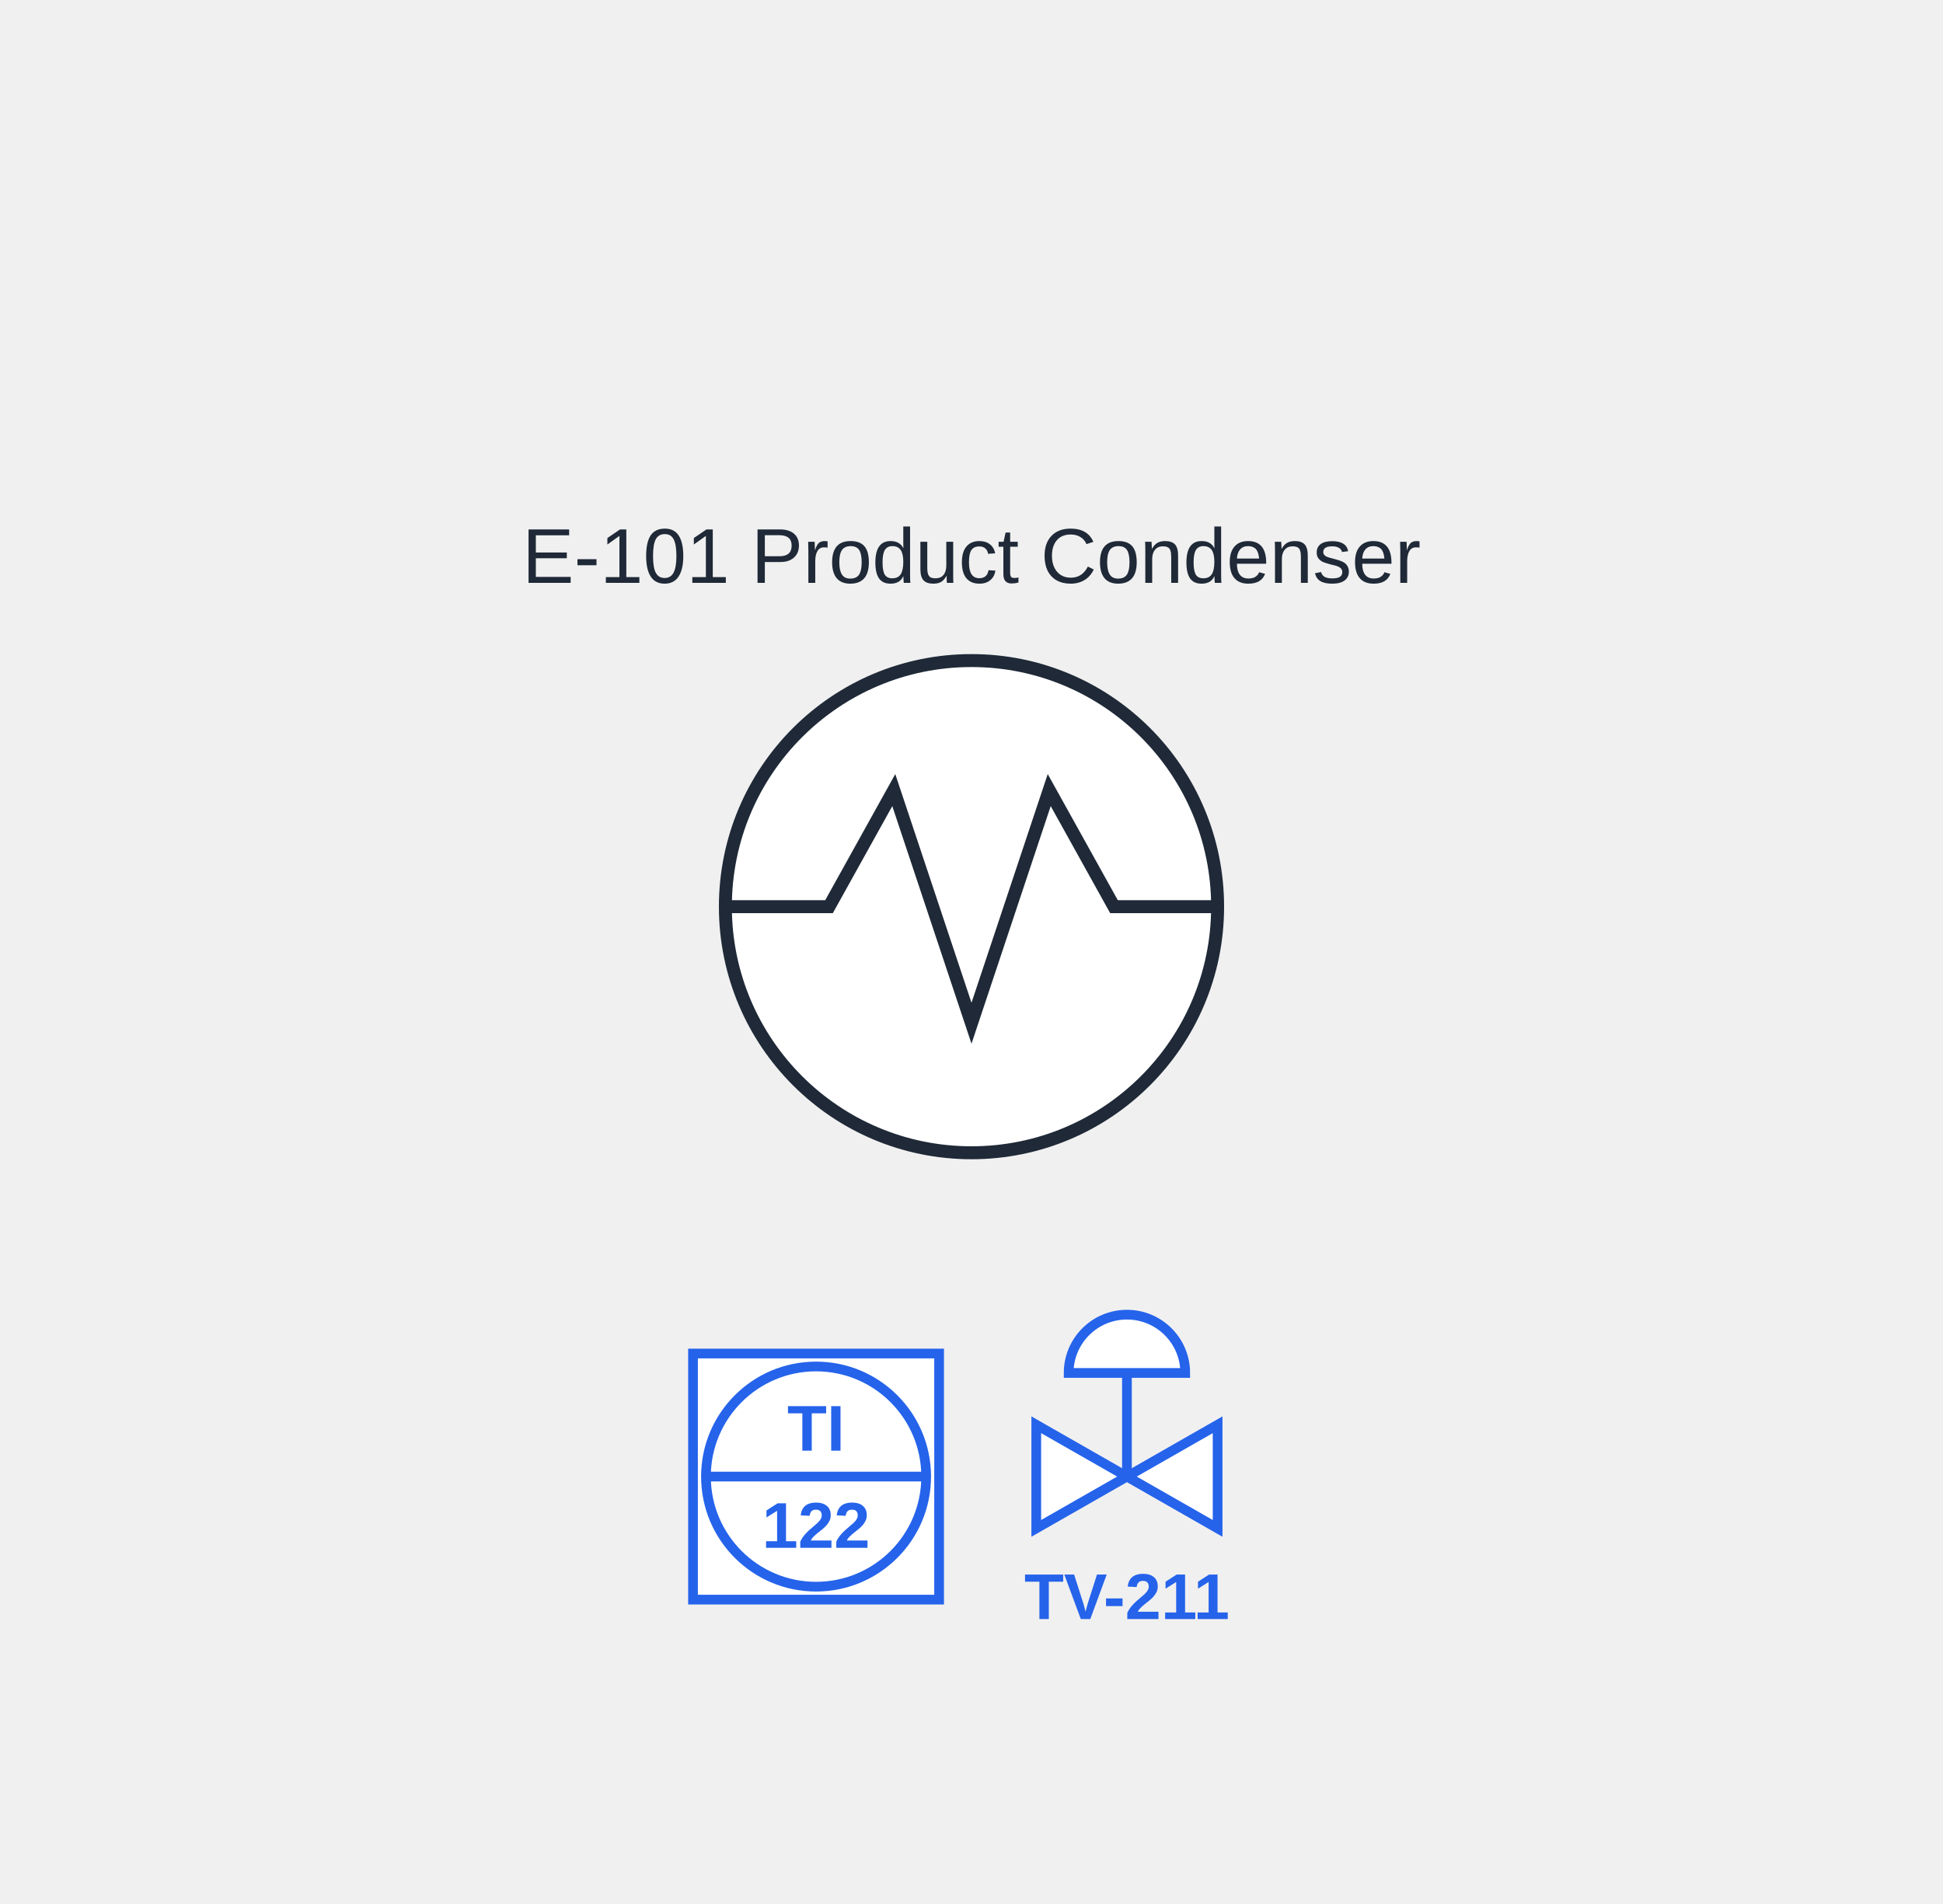
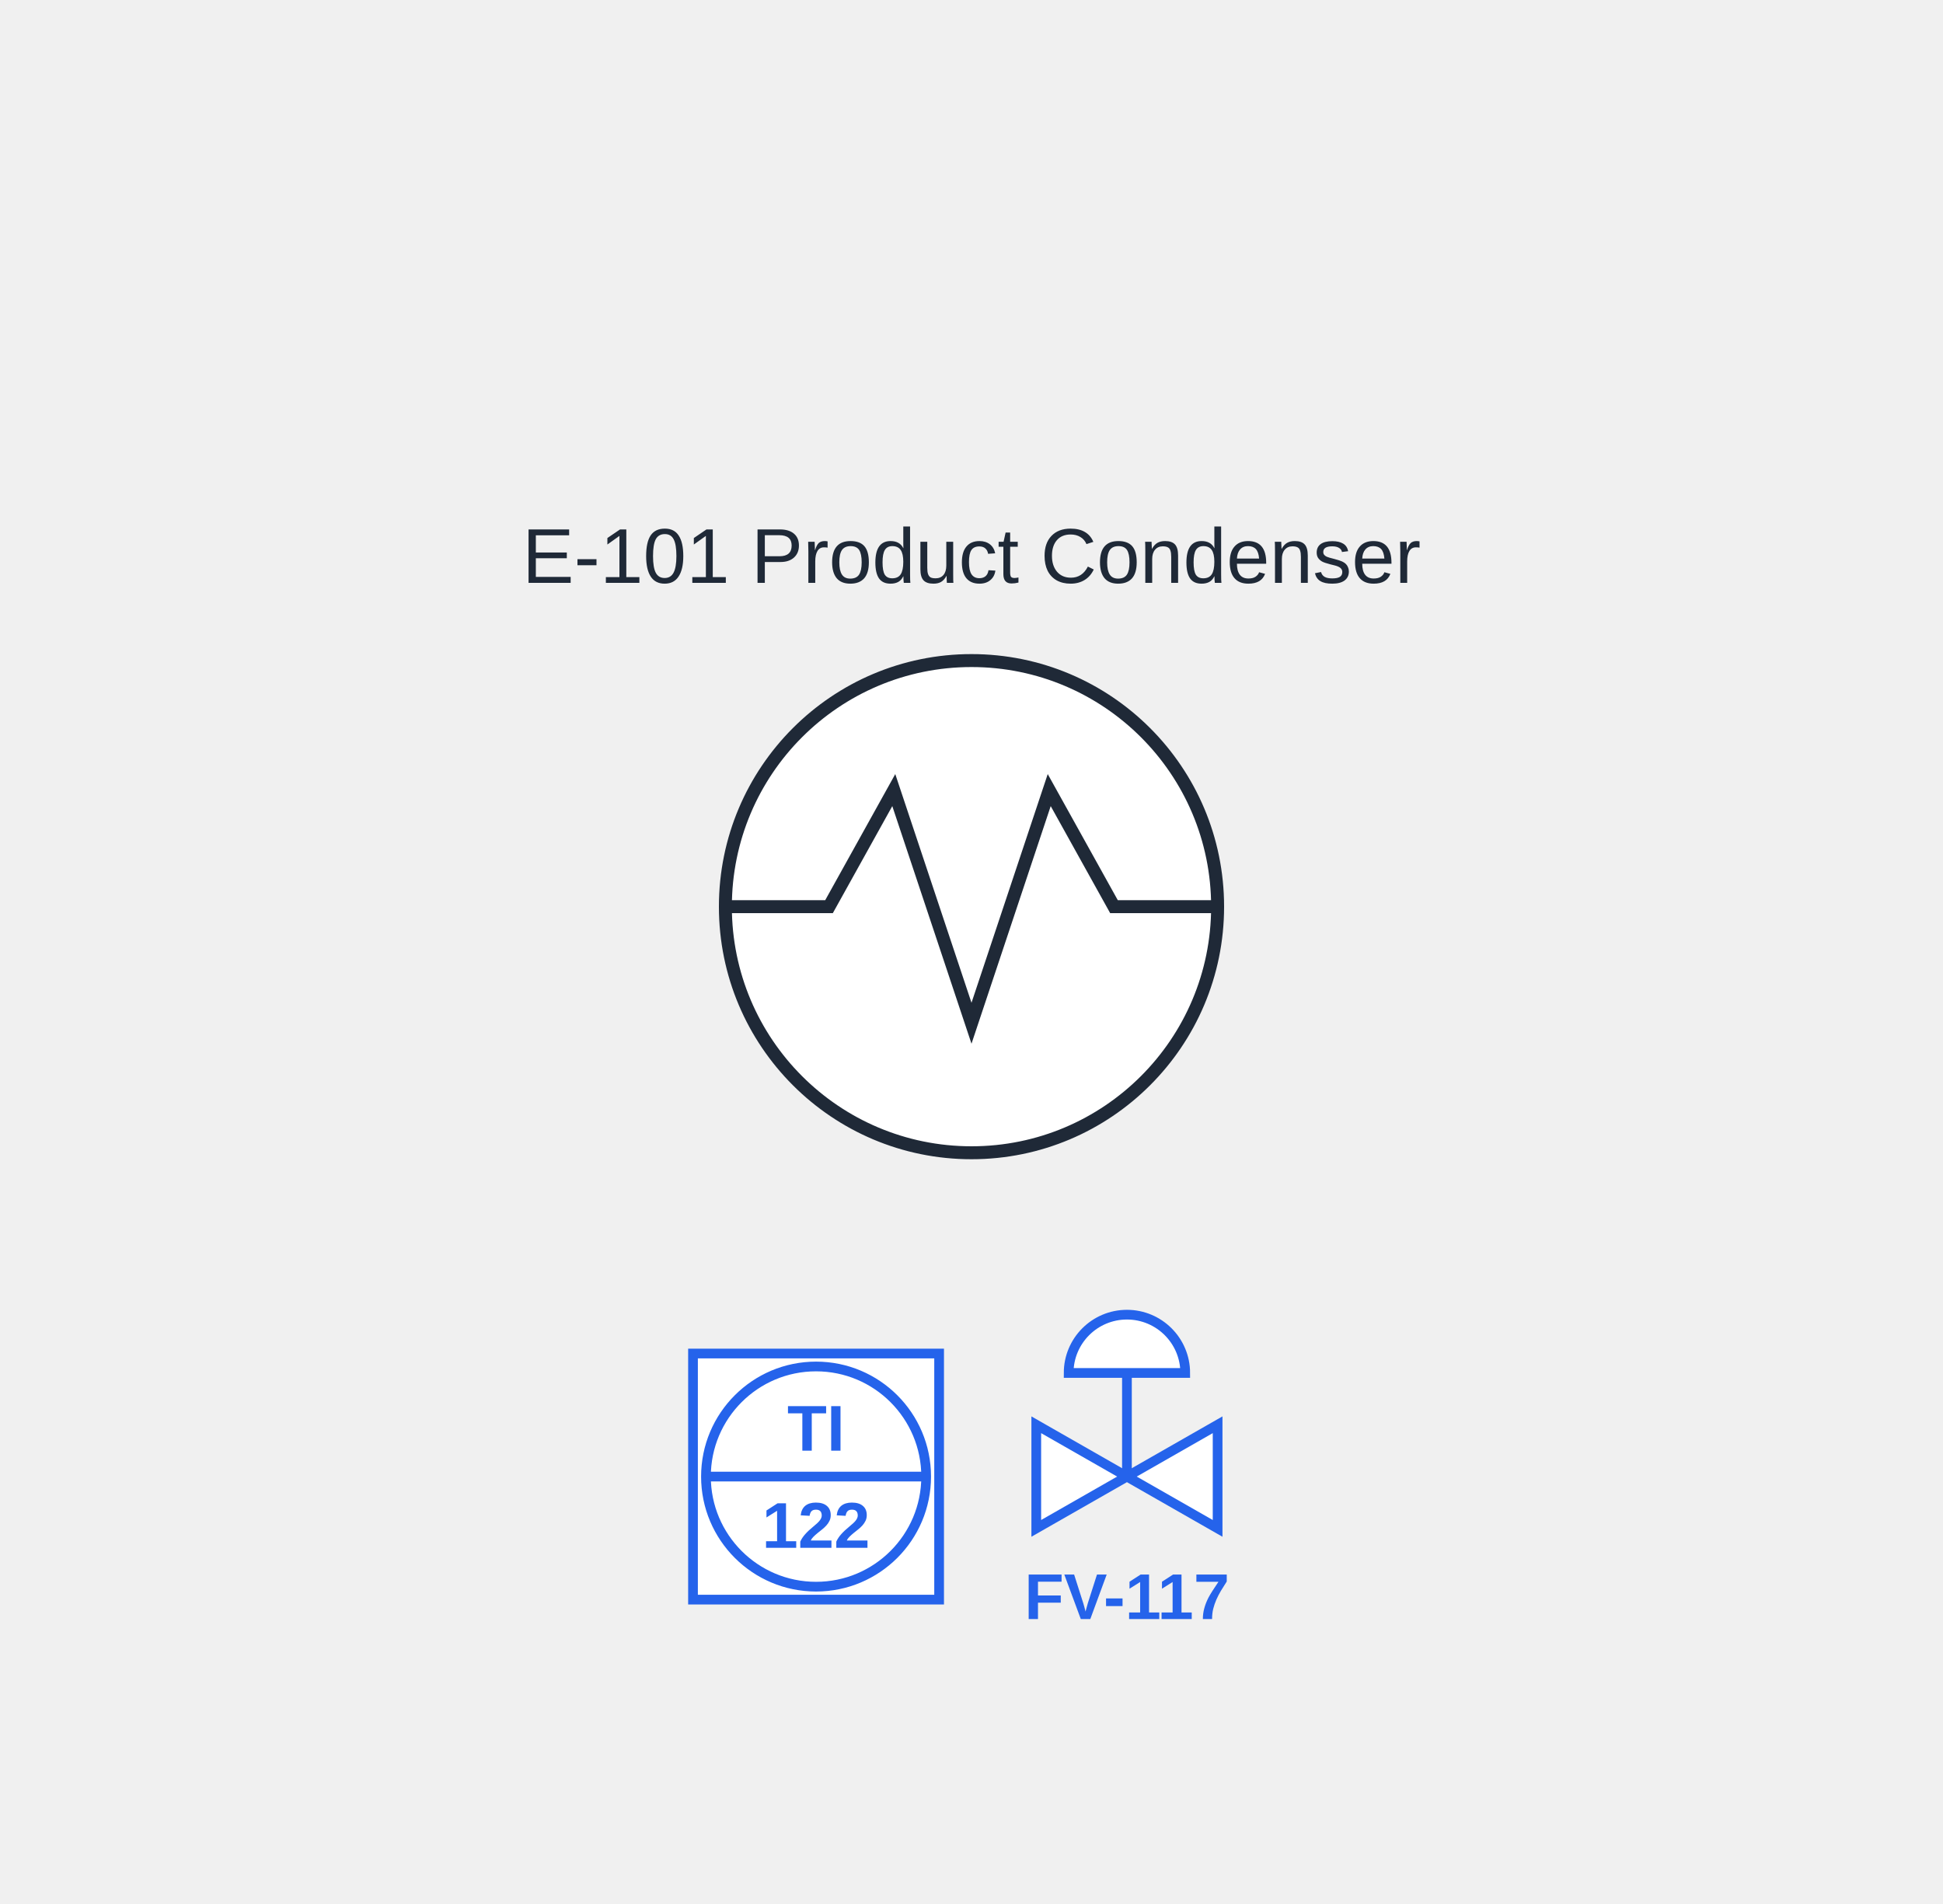
<svg xmlns="http://www.w3.org/2000/svg" viewBox="0 0 300 294" width="300" height="294">
  <defs>
    <style>.eq{fill:#fff;stroke:#1f2937;stroke-width:2}.ln{fill:none;stroke:#1f2937;stroke-width:2}.pipe{fill:none;stroke:#475569;stroke-width:2.5}.inst{fill:#fff;stroke:#2563eb;stroke-width:1.5}.t{font:12px Arial,sans-serif;fill:#1f2937}.ti{font:bold 10px Arial,sans-serif;fill:#2563eb}.ts{font:10px Arial,sans-serif;fill:#64748b}</style>
    <marker id="arr" viewBox="0 0 10 10" refX="9" refY="5" markerWidth="7" markerHeight="7" orient="auto-start-reverse">
      <path d="M0 0 L10 5 L0 10 z" fill="#475569" />
    </marker>
  </defs>
  <g id="E-101" data-asset="E-101" data-type="condenser" transform="translate(150,140)">
    <circle class="eq" r="38" />
    <path class="ln" d="M-38 0 L-22 0 L-12 -18 L0 18 L12 -18 L22 0 L38 0" />
    <text class="t" y="-50" text-anchor="middle">E-101 Product Condenser</text>
  </g>
  <g id="TI-122" data-tag="TI-122" data-unit="E-101" data-uom="degC" transform="translate(126.0,228)">
    <rect class="inst" x="-19" y="-19" width="38" height="38" />
    <circle class="inst" r="17" />
    <line class="inst" x1="-17" y1="0" x2="17" y2="0" />
    <text class="ti" y="-4" text-anchor="middle">TI</text>
    <text class="ti" y="11" text-anchor="middle">122</text>
  </g>
-   <g id="TV-211" data-tag="TV-211" data-unit="E-101" data-uom="%" transform="translate(174.0,228)">
+   <g id="FV-117" data-tag="FV-117" data-unit="E-101" data-uom="%" transform="translate(174.0,228)">
    <path class="inst" d="M-14 -8 L14 8 L14 -8 L-14 8 Z" />
    <line class="inst" x1="0" y1="0" x2="0" y2="-16" />
    <path class="inst" d="M-9 -16 A9 9 0 0 1 9 -16 Z" />
-     <text class="ti" y="22" text-anchor="middle">TV-211</text>
+     <text class="ti" y="22" text-anchor="middle">FV-117</text>
  </g>
</svg>
